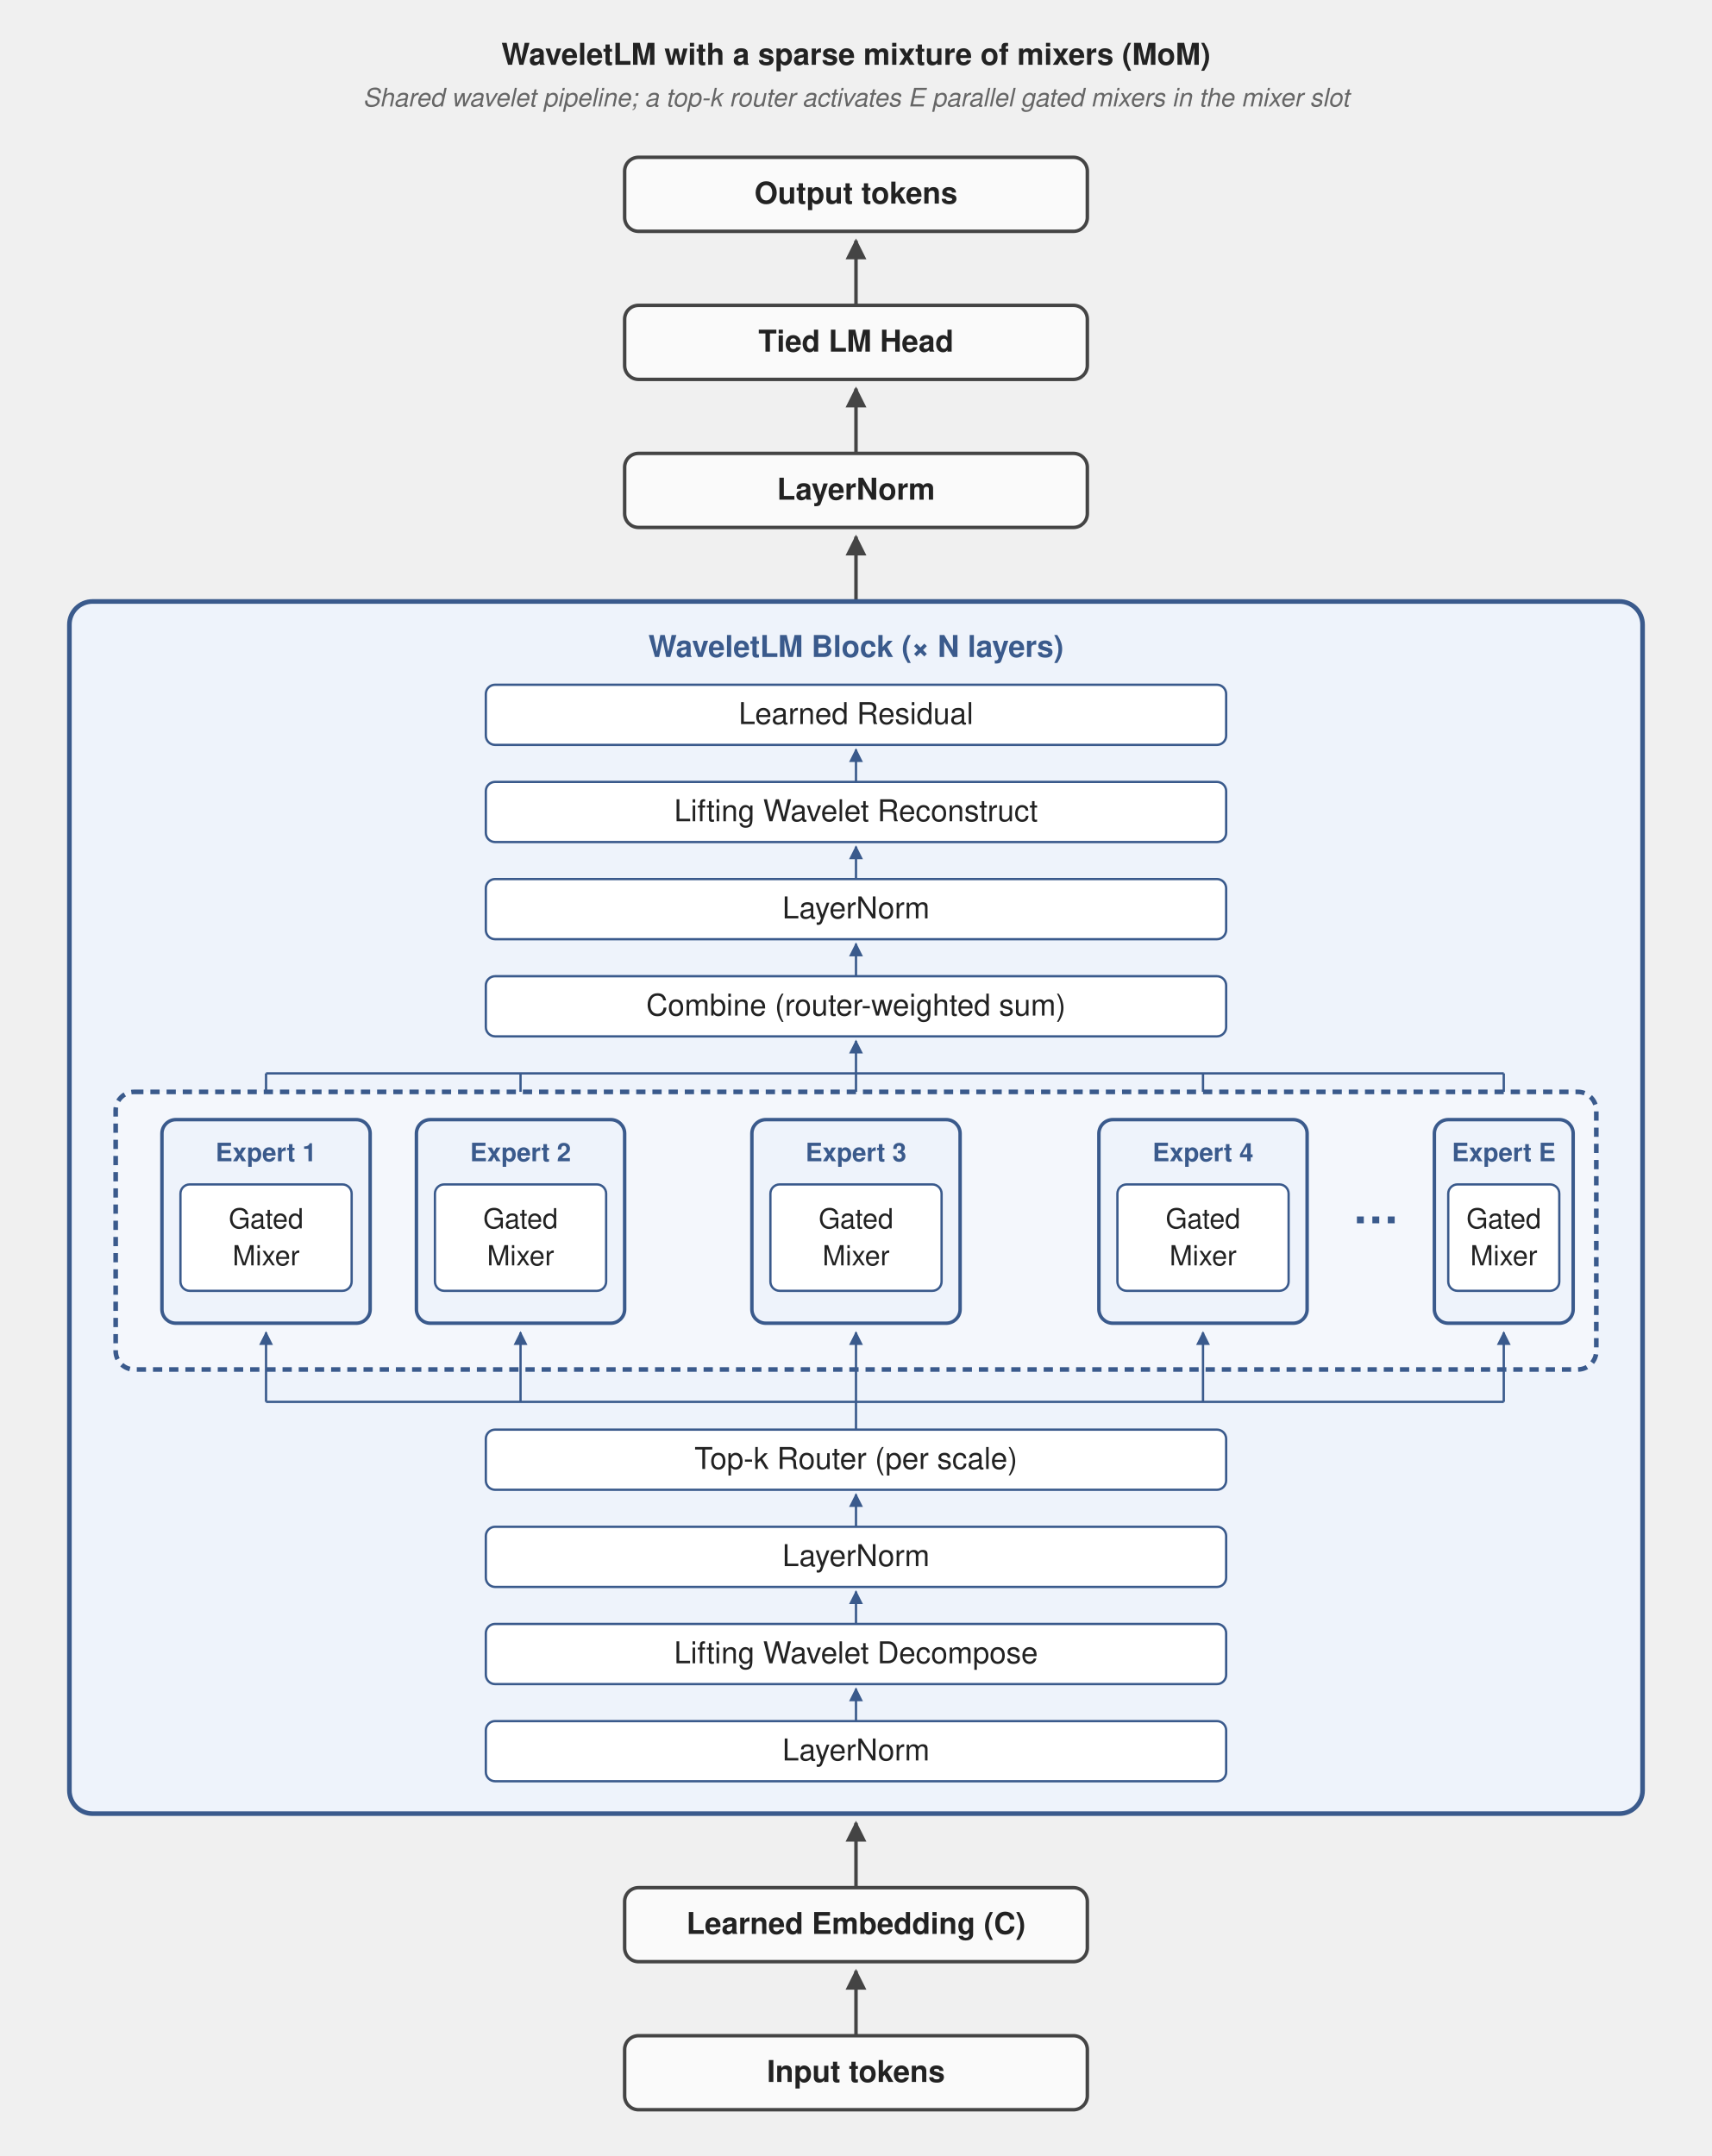
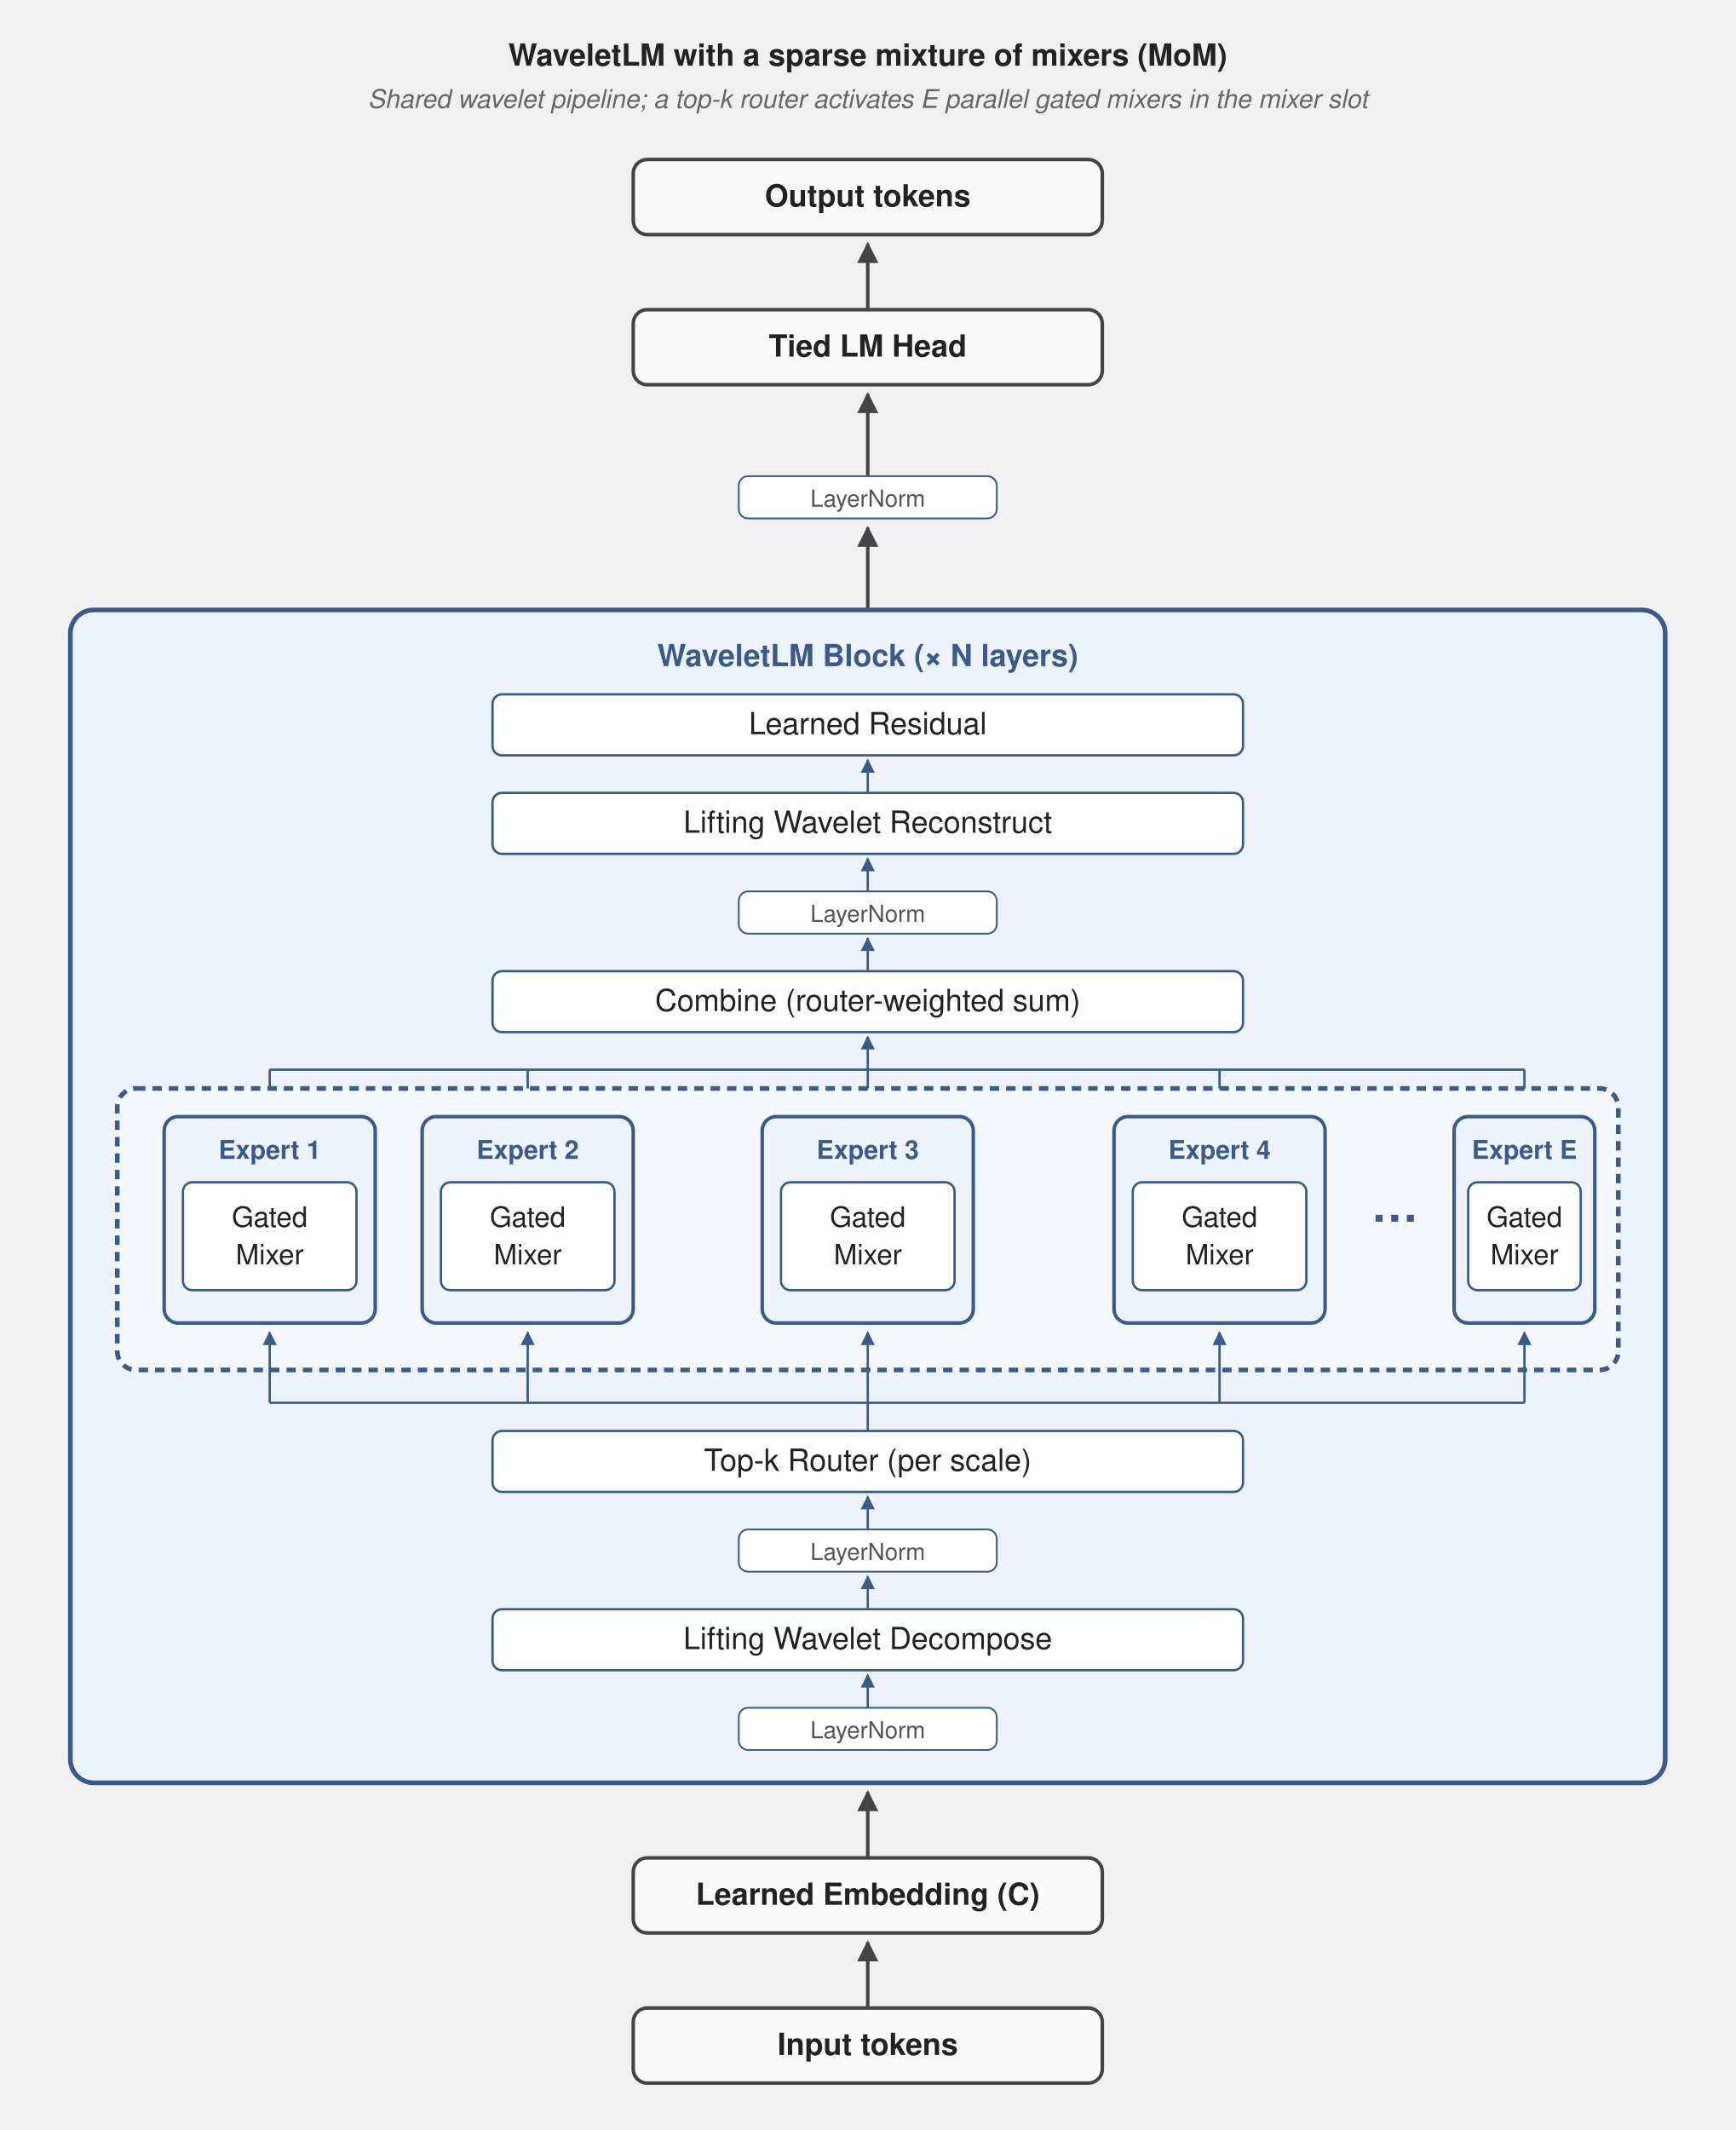
- <svg xmlns="http://www.w3.org/2000/svg" viewBox="0 0 740 932" font-family="-apple-system, BlinkMacSystemFont, 'Segoe UI', Helvetica, Arial, sans-serif">
+ <svg xmlns="http://www.w3.org/2000/svg" viewBox="0 0 740 908" font-family="-apple-system, BlinkMacSystemFont, 'Segoe UI', Helvetica, Arial, sans-serif">
  <defs>
    <marker id="ar" viewBox="0 0 10 10" refX="9" refY="5" markerWidth="6" markerHeight="6" orient="auto">
      <path d="M0,0 L10,5 L0,10 z" fill="#444" />
    </marker>
    <marker id="ab" viewBox="0 0 10 10" refX="9" refY="5" markerWidth="6" markerHeight="6" orient="auto">
      <path d="M0,0 L10,5 L0,10 z" fill="#3a5a8c" />
    </marker>
    <style>
      .box { fill: #fafafa; stroke: #444; stroke-width: 1.5; }
      .label { font-size: 13px; font-weight: 700; fill: #222; }
      .sub-box { fill: #ffffff; stroke: #3a5a8c; stroke-width: 1; }
      .sub-label { font-size: 13px; font-weight: 500; fill: #222; }
+       .ln-box { fill: #ffffff; stroke: #3a5a8c; stroke-width: 0.75; }
+       .ln-label { font-size: 10px; font-weight: 500; fill: #555; }
      .node-bg { fill: #eef3fb; stroke: #3a5a8c; stroke-width: 1.5; }
      .node-title { font-size: 11px; font-weight: 700; fill: #3a5a8c; }
      .block-bg { fill: #eef3fb; stroke: #3a5a8c; stroke-width: 2; }
      .block-title { font-size: 13px; font-weight: 700; fill: #3a5a8c; }
      .multinodal-bg { fill: #f4f7fc; stroke: #3a5a8c; stroke-width: 2; stroke-dasharray: 4 3; }
      .arrow { stroke: #444; stroke-width: 1.5; fill: none; }
      .sub-arrow { stroke: #3a5a8c; stroke-width: 1; fill: none; }
      .mini-sub-label { font-size: 12px; font-weight: 500; fill: #222; }
      .ellipsis { font-size: 24px; font-weight: 700; fill: #3a5a8c; }
      .caption { font-size: 11px; font-style: italic; fill: #666; }
    </style>
  </defs>
  <text x="370" y="28" text-anchor="middle" class="label">WaveletLM with a sparse mixture of mixers (MoM)</text>
  <text x="370" y="46" text-anchor="middle" class="caption">Shared wavelet pipeline; a top-k router activates E parallel gated mixers in the mixer slot</text>
  <rect x="270" y="68" width="200" height="32" rx="6" ry="6" class="box" />
  <text x="370" y="88" text-anchor="middle" class="label">Output tokens</text>
  <line x1="370" y1="132" x2="370" y2="104" class="arrow" marker-end="url(#ar)" />
  <rect x="270" y="132" width="200" height="32" rx="6" ry="6" class="box" />
  <text x="370" y="152" text-anchor="middle" class="label">Tied LM Head</text>
-   <line x1="370" y1="196" x2="370" y2="168" class="arrow" marker-end="url(#ar)" />
-   <rect x="270" y="196" width="200" height="32" rx="6" ry="6" class="box" />
-   <text x="370" y="216" text-anchor="middle" class="label">LayerNorm</text>
-   <line x1="370" y1="260" x2="370" y2="232" class="arrow" marker-end="url(#ar)" />
-   <rect x="30" y="260" width="680" height="524" rx="10" ry="10" class="block-bg" />
+   <line x1="370" y1="203" x2="370" y2="168" class="arrow" marker-end="url(#ar)" />
+   <rect x="315" y="203" width="110" height="18" rx="4" ry="4" class="ln-box" />
+   <text x="370" y="216" text-anchor="middle" class="ln-label">LayerNorm</text>
+   <line x1="370" y1="260" x2="370" y2="225" class="arrow" marker-end="url(#ar)" />
+   <rect x="30" y="260" width="680" height="500" rx="10" ry="10" class="block-bg" />
  <text x="370" y="284" text-anchor="middle" class="block-title">WaveletLM Block (× N layers)</text>
  <rect x="210" y="296" width="320" height="26" rx="4" ry="4" class="sub-box" />
  <text x="370" y="313" text-anchor="middle" class="sub-label">Learned Residual</text>
  <line x1="370" y1="338" x2="370" y2="324" class="sub-arrow" marker-end="url(#ab)" />
  <rect x="210" y="338" width="320" height="26" rx="4" ry="4" class="sub-box" />
  <text x="370" y="355" text-anchor="middle" class="sub-label">Lifting Wavelet Reconstruct</text>
  <line x1="370" y1="380" x2="370" y2="366" class="sub-arrow" marker-end="url(#ab)" />
-   <rect x="210" y="380" width="320" height="26" rx="4" ry="4" class="sub-box" />
-   <text x="370" y="397" text-anchor="middle" class="sub-label">LayerNorm</text>
-   <line x1="370" y1="422" x2="370" y2="408" class="sub-arrow" marker-end="url(#ab)" />
-   <rect x="210" y="422" width="320" height="26" rx="4" ry="4" class="sub-box" />
-   <text x="370" y="439" text-anchor="middle" class="sub-label">Combine (router-weighted sum)</text>
-   <line x1="115" y1="484" x2="115" y2="464" class="sub-arrow" />
-   <line x1="225" y1="484" x2="225" y2="464" class="sub-arrow" />
-   <line x1="370" y1="484" x2="370" y2="464" class="sub-arrow" />
-   <line x1="520" y1="484" x2="520" y2="464" class="sub-arrow" />
-   <line x1="650" y1="484" x2="650" y2="464" class="sub-arrow" />
-   <line x1="115" y1="464" x2="650" y2="464" class="sub-arrow" />
-   <line x1="370" y1="464" x2="370" y2="450" class="sub-arrow" marker-end="url(#ab)" />
-   <rect x="50" y="472" width="640" height="120" rx="8" ry="8" class="multinodal-bg" />
-   <rect x="70" y="484" width="90" height="88" rx="6" ry="6" class="node-bg" />
-   <text x="115" y="502" text-anchor="middle" class="node-title">Expert 1</text>
-   <rect x="78" y="512" width="74" height="46" rx="4" ry="4" class="sub-box" />
-   <text x="115" y="531" text-anchor="middle" class="mini-sub-label">Gated</text>
-   <text x="115" y="547" text-anchor="middle" class="mini-sub-label">Mixer</text>
-   <rect x="180" y="484" width="90" height="88" rx="6" ry="6" class="node-bg" />
-   <text x="225" y="502" text-anchor="middle" class="node-title">Expert 2</text>
-   <rect x="188" y="512" width="74" height="46" rx="4" ry="4" class="sub-box" />
-   <text x="225" y="531" text-anchor="middle" class="mini-sub-label">Gated</text>
-   <text x="225" y="547" text-anchor="middle" class="mini-sub-label">Mixer</text>
-   <rect x="325" y="484" width="90" height="88" rx="6" ry="6" class="node-bg" />
-   <text x="370" y="502" text-anchor="middle" class="node-title">Expert 3</text>
-   <rect x="333" y="512" width="74" height="46" rx="4" ry="4" class="sub-box" />
-   <text x="370" y="531" text-anchor="middle" class="mini-sub-label">Gated</text>
-   <text x="370" y="547" text-anchor="middle" class="mini-sub-label">Mixer</text>
-   <rect x="475" y="484" width="90" height="88" rx="6" ry="6" class="node-bg" />
-   <text x="520" y="502" text-anchor="middle" class="node-title">Expert 4</text>
-   <rect x="483" y="512" width="74" height="46" rx="4" ry="4" class="sub-box" />
-   <text x="520" y="531" text-anchor="middle" class="mini-sub-label">Gated</text>
-   <text x="520" y="547" text-anchor="middle" class="mini-sub-label">Mixer</text>
-   <text x="595" y="534" text-anchor="middle" class="ellipsis">···</text>
-   <rect x="620" y="484" width="60" height="88" rx="6" ry="6" class="node-bg" />
-   <text x="650" y="502" text-anchor="middle" class="node-title">Expert E</text>
-   <rect x="626" y="512" width="48" height="46" rx="4" ry="4" class="sub-box" />
-   <text x="650" y="531" text-anchor="middle" class="mini-sub-label">Gated</text>
-   <text x="650" y="547" text-anchor="middle" class="mini-sub-label">Mixer</text>
-   <line x1="370" y1="618" x2="370" y2="606" class="sub-arrow" />
-   <line x1="115" y1="606" x2="650" y2="606" class="sub-arrow" />
-   <line x1="115" y1="606" x2="115" y2="576" class="sub-arrow" marker-end="url(#ab)" />
-   <line x1="225" y1="606" x2="225" y2="576" class="sub-arrow" marker-end="url(#ab)" />
-   <line x1="370" y1="606" x2="370" y2="576" class="sub-arrow" marker-end="url(#ab)" />
-   <line x1="520" y1="606" x2="520" y2="576" class="sub-arrow" marker-end="url(#ab)" />
-   <line x1="650" y1="606" x2="650" y2="576" class="sub-arrow" marker-end="url(#ab)" />
-   <rect x="210" y="618" width="320" height="26" rx="4" ry="4" class="sub-box" />
-   <text x="370" y="635" text-anchor="middle" class="sub-label">Top-k Router (per scale)</text>
-   <line x1="370" y1="660" x2="370" y2="646" class="sub-arrow" marker-end="url(#ab)" />
-   <rect x="210" y="660" width="320" height="26" rx="4" ry="4" class="sub-box" />
-   <text x="370" y="677" text-anchor="middle" class="sub-label">LayerNorm</text>
-   <line x1="370" y1="702" x2="370" y2="688" class="sub-arrow" marker-end="url(#ab)" />
-   <rect x="210" y="702" width="320" height="26" rx="4" ry="4" class="sub-box" />
-   <text x="370" y="719" text-anchor="middle" class="sub-label">Lifting Wavelet Decompose</text>
-   <line x1="370" y1="744" x2="370" y2="730" class="sub-arrow" marker-end="url(#ab)" />
-   <rect x="210" y="744" width="320" height="26" rx="4" ry="4" class="sub-box" />
-   <text x="370" y="761" text-anchor="middle" class="sub-label">LayerNorm</text>
-   <line x1="370" y1="816" x2="370" y2="788" class="arrow" marker-end="url(#ar)" />
-   <rect x="270" y="816" width="200" height="32" rx="6" ry="6" class="box" />
-   <text x="370" y="836" text-anchor="middle" class="label">Learned Embedding (C)</text>
-   <line x1="370" y1="880" x2="370" y2="852" class="arrow" marker-end="url(#ar)" />
-   <rect x="270" y="880" width="200" height="32" rx="6" ry="6" class="box" />
-   <text x="370" y="900" text-anchor="middle" class="label">Input tokens</text>
+   <rect x="315" y="380" width="110" height="18" rx="4" ry="4" class="ln-box" />
+   <text x="370" y="393" text-anchor="middle" class="ln-label">LayerNorm</text>
+   <line x1="370" y1="414" x2="370" y2="400" class="sub-arrow" marker-end="url(#ab)" />
+   <rect x="210" y="414" width="320" height="26" rx="4" ry="4" class="sub-box" />
+   <text x="370" y="431" text-anchor="middle" class="sub-label">Combine (router-weighted sum)</text>
+   <line x1="115" y1="476" x2="115" y2="456" class="sub-arrow" />
+   <line x1="225" y1="476" x2="225" y2="456" class="sub-arrow" />
+   <line x1="370" y1="476" x2="370" y2="456" class="sub-arrow" />
+   <line x1="520" y1="476" x2="520" y2="456" class="sub-arrow" />
+   <line x1="650" y1="476" x2="650" y2="456" class="sub-arrow" />
+   <line x1="115" y1="456" x2="650" y2="456" class="sub-arrow" />
+   <line x1="370" y1="456" x2="370" y2="442" class="sub-arrow" marker-end="url(#ab)" />
+   <rect x="50" y="464" width="640" height="120" rx="8" ry="8" class="multinodal-bg" />
+   <rect x="70" y="476" width="90" height="88" rx="6" ry="6" class="node-bg" />
+   <text x="115" y="494" text-anchor="middle" class="node-title">Expert 1</text>
+   <rect x="78" y="504" width="74" height="46" rx="4" ry="4" class="sub-box" />
+   <text x="115" y="523" text-anchor="middle" class="mini-sub-label">Gated</text>
+   <text x="115" y="539" text-anchor="middle" class="mini-sub-label">Mixer</text>
+   <rect x="180" y="476" width="90" height="88" rx="6" ry="6" class="node-bg" />
+   <text x="225" y="494" text-anchor="middle" class="node-title">Expert 2</text>
+   <rect x="188" y="504" width="74" height="46" rx="4" ry="4" class="sub-box" />
+   <text x="225" y="523" text-anchor="middle" class="mini-sub-label">Gated</text>
+   <text x="225" y="539" text-anchor="middle" class="mini-sub-label">Mixer</text>
+   <rect x="325" y="476" width="90" height="88" rx="6" ry="6" class="node-bg" />
+   <text x="370" y="494" text-anchor="middle" class="node-title">Expert 3</text>
+   <rect x="333" y="504" width="74" height="46" rx="4" ry="4" class="sub-box" />
+   <text x="370" y="523" text-anchor="middle" class="mini-sub-label">Gated</text>
+   <text x="370" y="539" text-anchor="middle" class="mini-sub-label">Mixer</text>
+   <rect x="475" y="476" width="90" height="88" rx="6" ry="6" class="node-bg" />
+   <text x="520" y="494" text-anchor="middle" class="node-title">Expert 4</text>
+   <rect x="483" y="504" width="74" height="46" rx="4" ry="4" class="sub-box" />
+   <text x="520" y="523" text-anchor="middle" class="mini-sub-label">Gated</text>
+   <text x="520" y="539" text-anchor="middle" class="mini-sub-label">Mixer</text>
+   <text x="595" y="526" text-anchor="middle" class="ellipsis">···</text>
+   <rect x="620" y="476" width="60" height="88" rx="6" ry="6" class="node-bg" />
+   <text x="650" y="494" text-anchor="middle" class="node-title">Expert E</text>
+   <rect x="626" y="504" width="48" height="46" rx="4" ry="4" class="sub-box" />
+   <text x="650" y="523" text-anchor="middle" class="mini-sub-label">Gated</text>
+   <text x="650" y="539" text-anchor="middle" class="mini-sub-label">Mixer</text>
+   <line x1="370" y1="610" x2="370" y2="598" class="sub-arrow" />
+   <line x1="115" y1="598" x2="650" y2="598" class="sub-arrow" />
+   <line x1="115" y1="598" x2="115" y2="568" class="sub-arrow" marker-end="url(#ab)" />
+   <line x1="225" y1="598" x2="225" y2="568" class="sub-arrow" marker-end="url(#ab)" />
+   <line x1="370" y1="598" x2="370" y2="568" class="sub-arrow" marker-end="url(#ab)" />
+   <line x1="520" y1="598" x2="520" y2="568" class="sub-arrow" marker-end="url(#ab)" />
+   <line x1="650" y1="598" x2="650" y2="568" class="sub-arrow" marker-end="url(#ab)" />
+   <rect x="210" y="610" width="320" height="26" rx="4" ry="4" class="sub-box" />
+   <text x="370" y="627" text-anchor="middle" class="sub-label">Top-k Router (per scale)</text>
+   <line x1="370" y1="652" x2="370" y2="638" class="sub-arrow" marker-end="url(#ab)" />
+   <rect x="315" y="652" width="110" height="18" rx="4" ry="4" class="ln-box" />
+   <text x="370" y="665" text-anchor="middle" class="ln-label">LayerNorm</text>
+   <line x1="370" y1="686" x2="370" y2="672" class="sub-arrow" marker-end="url(#ab)" />
+   <rect x="210" y="686" width="320" height="26" rx="4" ry="4" class="sub-box" />
+   <text x="370" y="703" text-anchor="middle" class="sub-label">Lifting Wavelet Decompose</text>
+   <line x1="370" y1="728" x2="370" y2="714" class="sub-arrow" marker-end="url(#ab)" />
+   <rect x="315" y="728" width="110" height="18" rx="4" ry="4" class="ln-box" />
+   <text x="370" y="741" text-anchor="middle" class="ln-label">LayerNorm</text>
+   <line x1="370" y1="792" x2="370" y2="764" class="arrow" marker-end="url(#ar)" />
+   <rect x="270" y="792" width="200" height="32" rx="6" ry="6" class="box" />
+   <text x="370" y="812" text-anchor="middle" class="label">Learned Embedding (C)</text>
+   <line x1="370" y1="856" x2="370" y2="828" class="arrow" marker-end="url(#ar)" />
+   <rect x="270" y="856" width="200" height="32" rx="6" ry="6" class="box" />
+   <text x="370" y="876" text-anchor="middle" class="label">Input tokens</text>
</svg>
